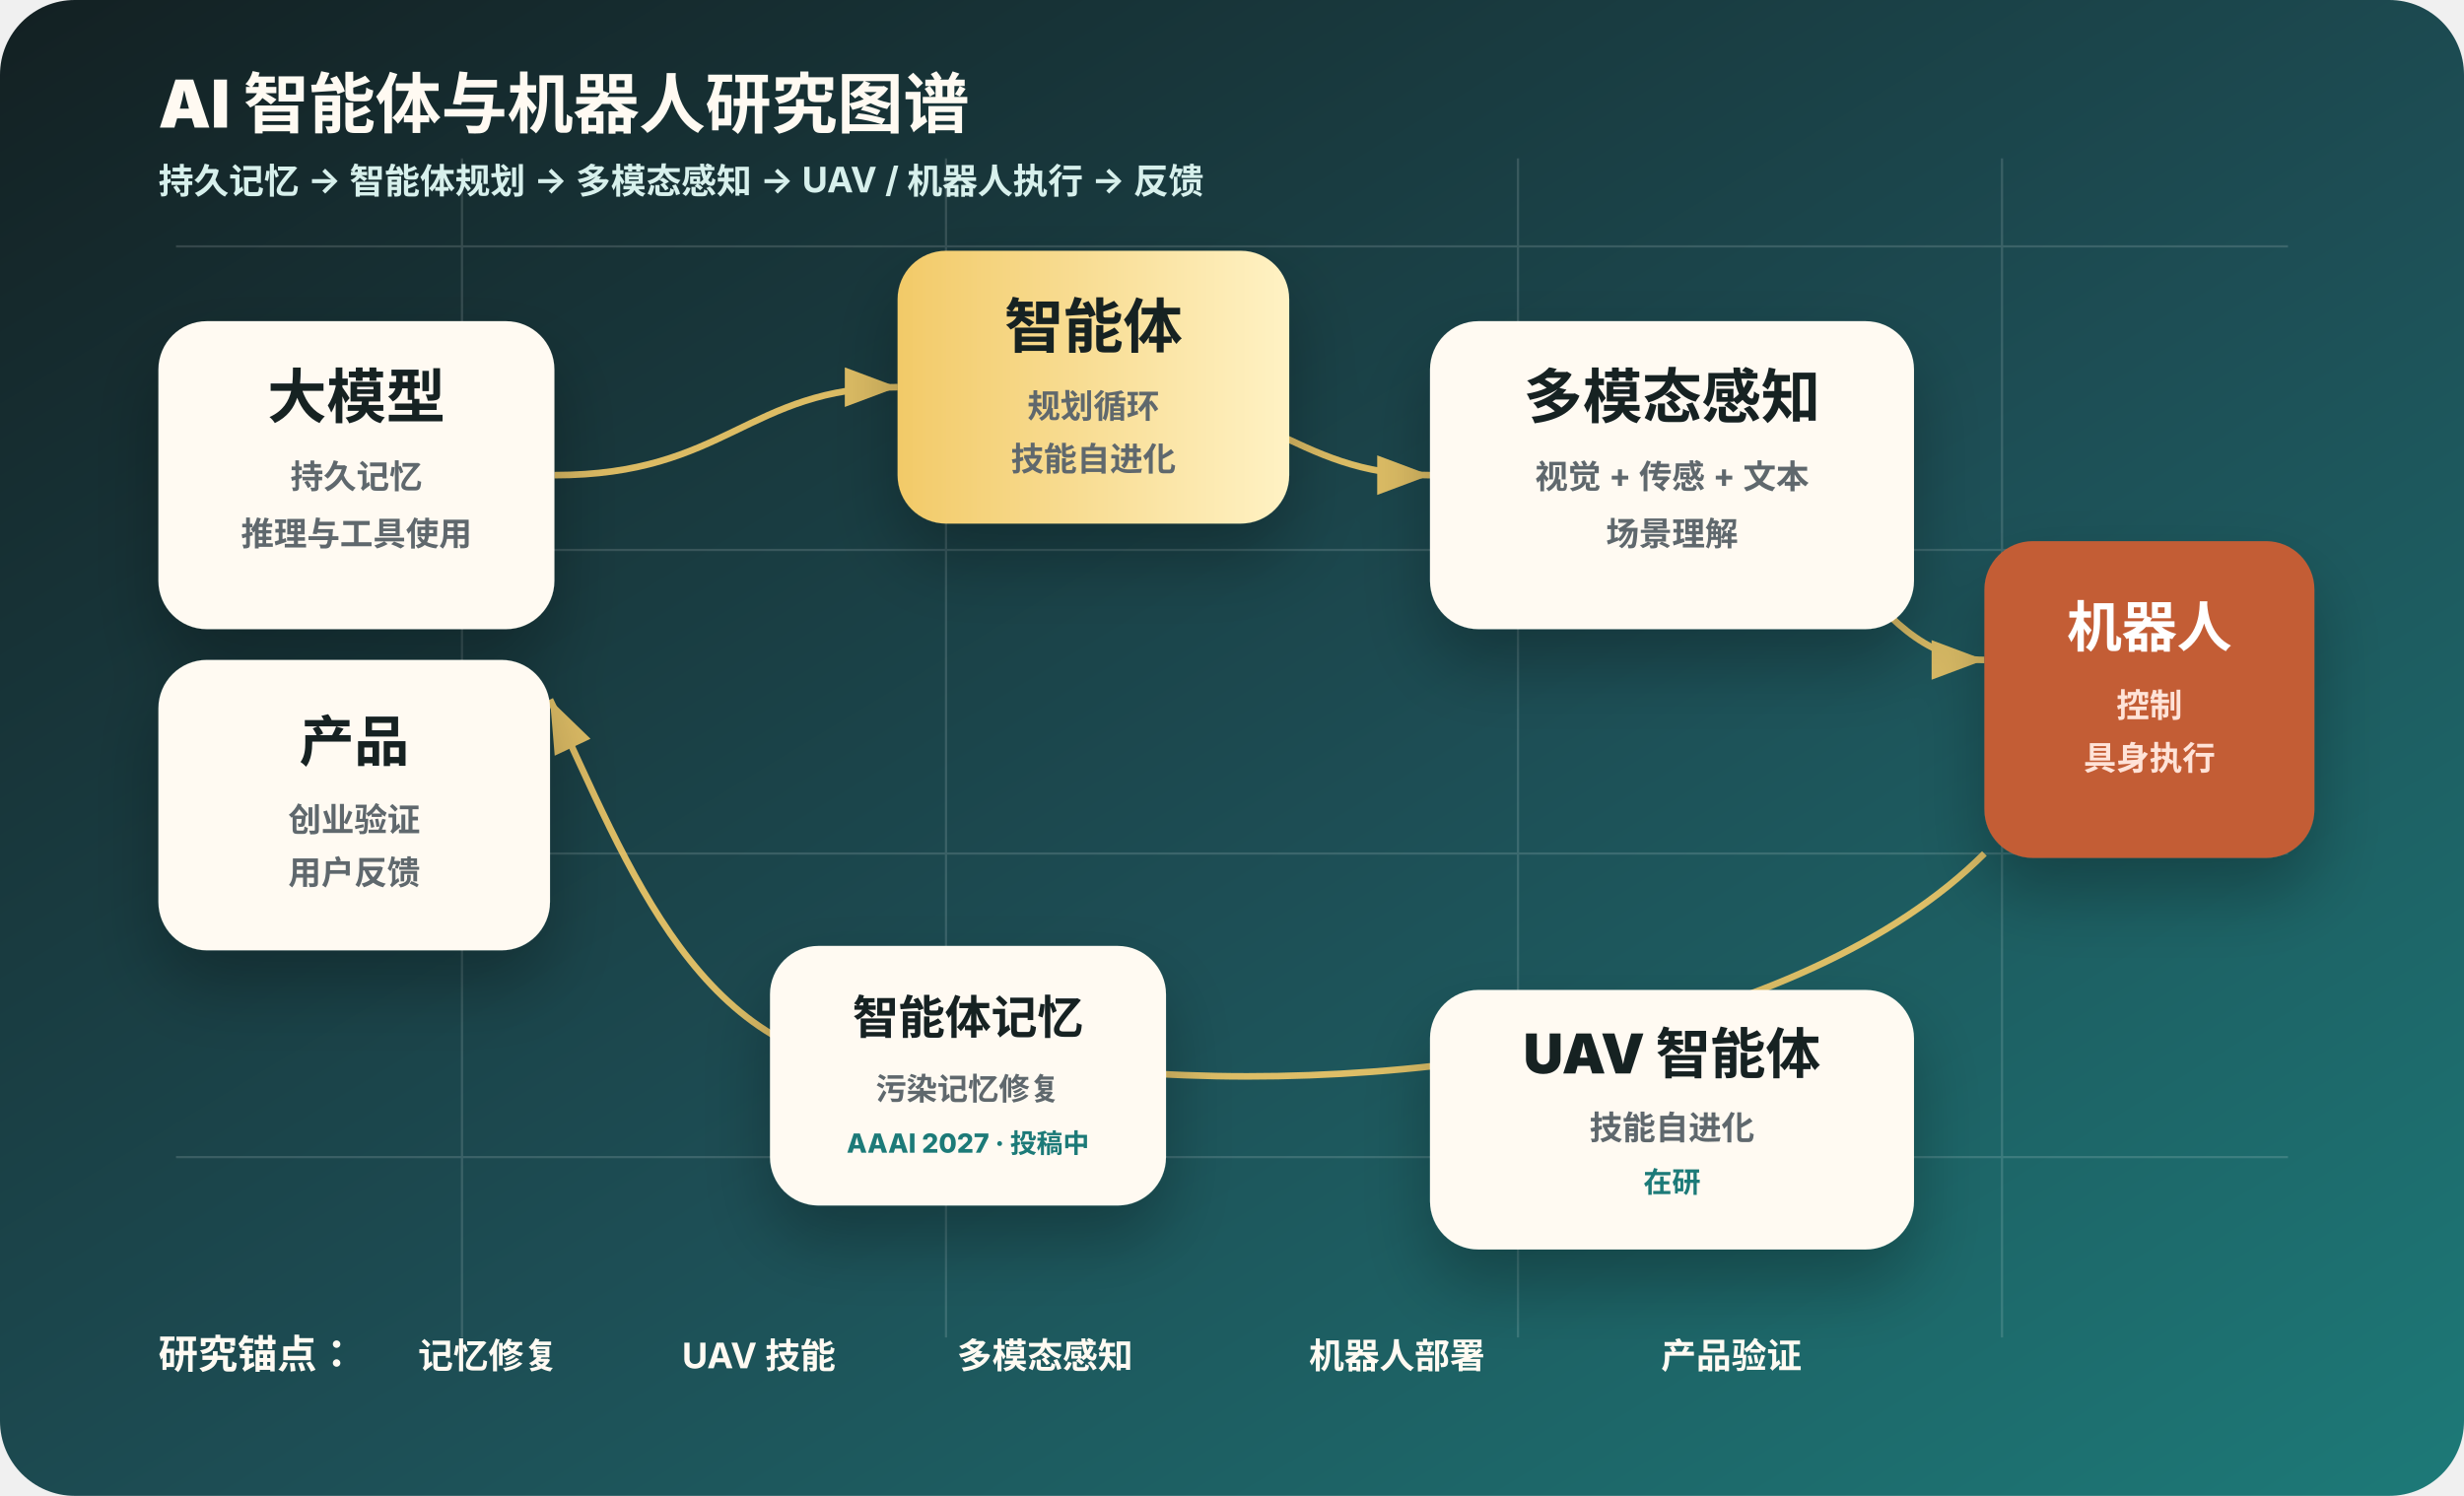
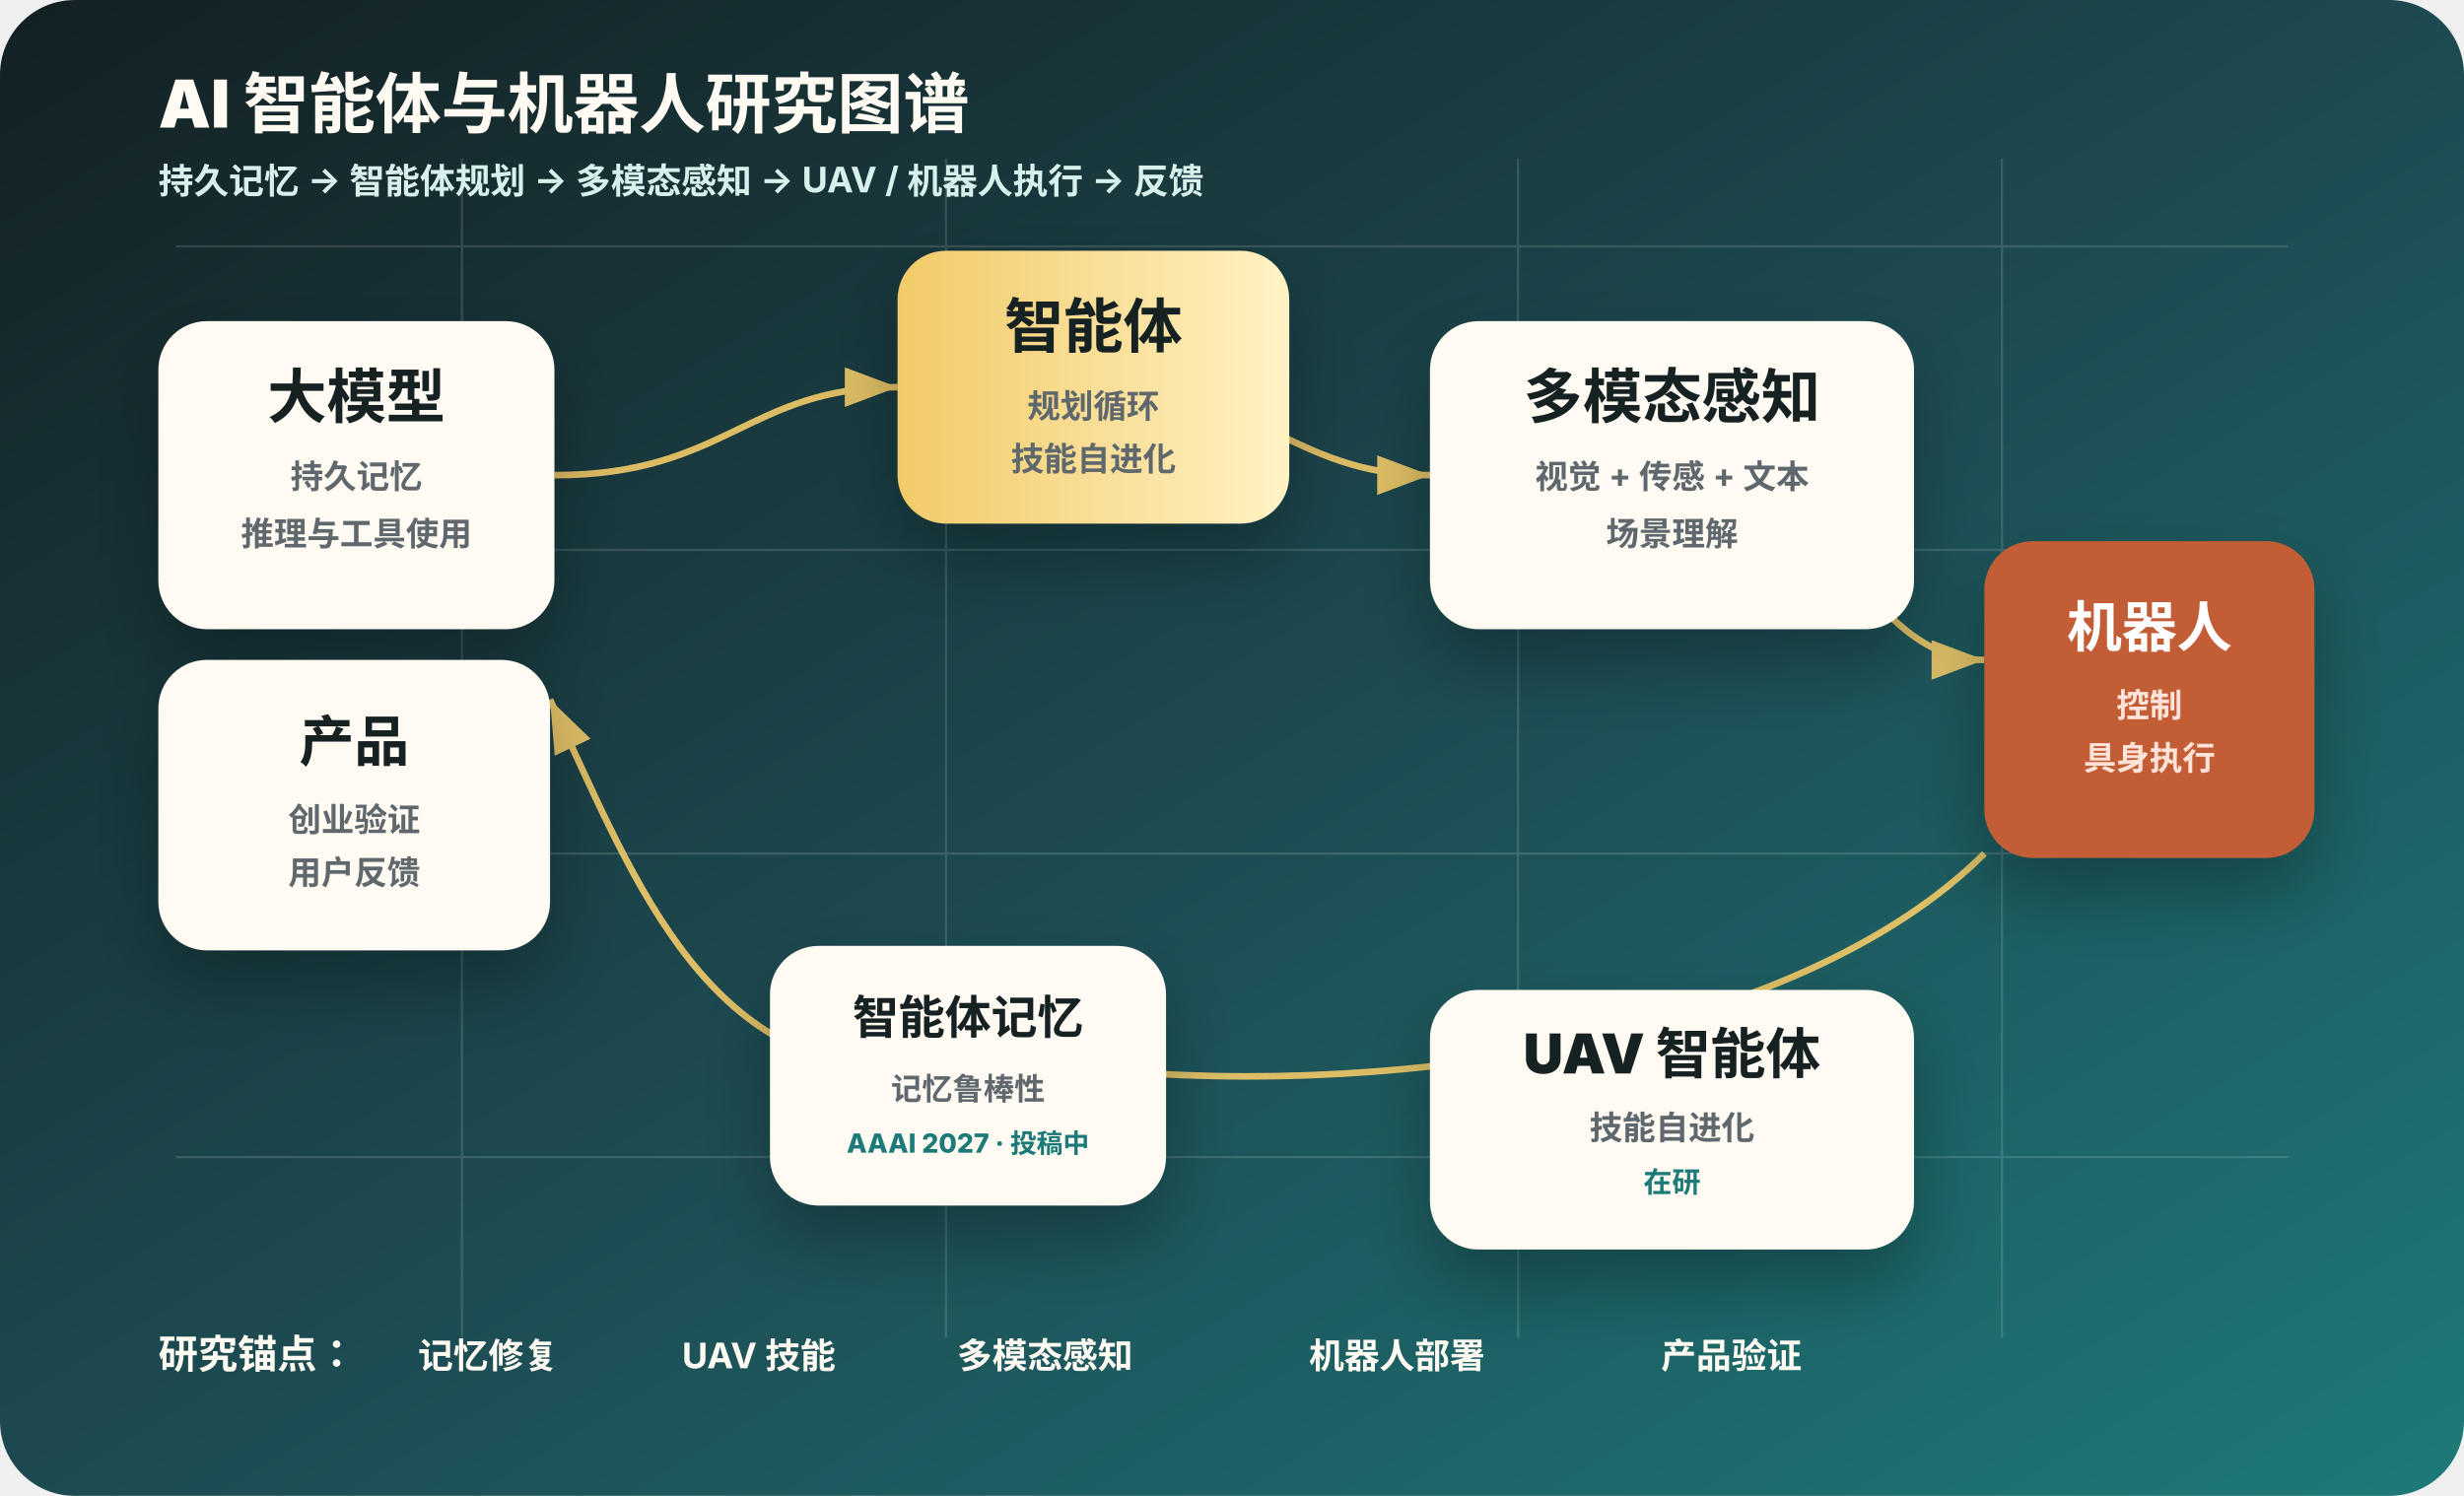
<svg xmlns="http://www.w3.org/2000/svg" viewBox="0 0 1120 680" role="img" aria-labelledby="title desc">
  <defs>
    <linearGradient id="bg" x1="0" x2="1" y1="0" y2="1">
      <stop offset="0" stop-color="#132022" />
      <stop offset=".55" stop-color="#1d4e55" />
      <stop offset="1" stop-color="#1d7a78" />
    </linearGradient>
    <linearGradient id="gold" x1="0" x2="1">
      <stop offset="0" stop-color="#f2ca68" />
      <stop offset="1" stop-color="#fff2c4" />
    </linearGradient>
    <filter id="shadow" x="-20%" y="-20%" width="140%" height="140%">
      <feDropShadow dx="0" dy="16" stdDeviation="16" flood-color="#000" flood-opacity=".28" />
    </filter>
    <marker id="arrow" markerWidth="10" markerHeight="10" refX="8" refY="3" orient="auto">
      <path d="M0,0 L8,3 L0,6 Z" fill="#f2ca68" />
    </marker>
  </defs>
  <rect width="1120" height="680" rx="34" fill="url(#bg)" />
  <g opacity=".14" stroke="#fff" fill="none">
    <path d="M80 112 H1040" />
    <path d="M80 250 H1040" />
    <path d="M80 388 H1040" />
    <path d="M80 526 H1040" />
    <path d="M210 72 V608" />
    <path d="M430 72 V608" />
    <path d="M690 72 V608" />
    <path d="M910 72 V608" />
  </g>
  <text x="72" y="58" font-family="-apple-system, BlinkMacSystemFont, 'PingFang SC', 'Microsoft YaHei', sans-serif" font-size="30" font-weight="850" fill="#fffaf2">AI 智能体与机器人研究图谱</text>
  <text x="72" y="88" font-family="-apple-system, BlinkMacSystemFont, 'PingFang SC', 'Microsoft YaHei', sans-serif" font-size="16" font-weight="650" fill="#d7f0ec">持久记忆 → 智能体规划 → 多模态感知 → UAV / 机器人执行 → 反馈</text>
  <g stroke="#f2ca68" stroke-width="3" marker-end="url(#arrow)" fill="none" opacity=".9">
    <path d="M252 216 C330 216 340 176 408 176" />
    <path d="M492 176 C574 176 586 216 650 216" />
    <path d="M764 216 C835 216 846 300 902 300" />
    <path d="M902 388 C820 470 640 500 498 486" />
    <path d="M410 486 C318 486 286 394 250 318" />
  </g>
  <g font-family="-apple-system, BlinkMacSystemFont, 'PingFang SC', 'Microsoft YaHei', sans-serif" filter="url(#shadow)">
    <rect x="72" y="146" width="180" height="140" rx="22" fill="#fffaf2" />
    <text x="162" y="190" text-anchor="middle" font-size="27" font-weight="850" fill="#172024">大模型</text>
    <text x="162" y="222" text-anchor="middle" font-size="15" font-weight="700" fill="#5f676d">持久记忆</text>
    <text x="162" y="248" text-anchor="middle" font-size="15" font-weight="700" fill="#5f676d">推理与工具使用</text>
    <rect x="408" y="114" width="178" height="124" rx="22" fill="url(#gold)" />
    <text x="497" y="158" text-anchor="middle" font-size="27" font-weight="850" fill="#172024">智能体</text>
    <text x="497" y="190" text-anchor="middle" font-size="15" font-weight="700" fill="#5f676d">规划循环</text>
    <text x="497" y="214" text-anchor="middle" font-size="15" font-weight="700" fill="#5f676d">技能自进化</text>
    <rect x="650" y="146" width="220" height="140" rx="22" fill="#fffaf2" />
    <text x="760" y="190" text-anchor="middle" font-size="27" font-weight="850" fill="#172024">多模态感知</text>
    <text x="760" y="222" text-anchor="middle" font-size="15" font-weight="700" fill="#5f676d">视觉 + 传感 + 文本</text>
    <text x="760" y="248" text-anchor="middle" font-size="15" font-weight="700" fill="#5f676d">场景理解</text>
    <rect x="902" y="246" width="150" height="144" rx="22" fill="#c35d36" />
    <text x="977" y="294" text-anchor="middle" font-size="25" font-weight="850" fill="#fff">机器人</text>
    <text x="977" y="326" text-anchor="middle" font-size="15" font-weight="700" fill="#ffe3d8">控制</text>
    <text x="977" y="350" text-anchor="middle" font-size="15" font-weight="700" fill="#ffe3d8">具身执行</text>
    <rect x="650" y="450" width="220" height="118" rx="22" fill="#fffaf2" />
    <text x="760" y="488" text-anchor="middle" font-size="25" font-weight="850" fill="#172024">UAV 智能体</text>
    <text x="760" y="518" text-anchor="middle" font-size="15" font-weight="700" fill="#5f676d">技能自进化</text>
    <text x="760" y="542" text-anchor="middle" font-size="13" font-weight="800" fill="#1d7a78">在研</text>
    <rect x="350" y="430" width="180" height="118" rx="22" fill="#fffaf2" />
    <text x="440" y="470" text-anchor="middle" font-size="21" font-weight="850" fill="#172024">智能体记忆</text>
-     <text x="440" y="500" text-anchor="middle" font-size="14" font-weight="700" fill="#5f676d">污染记忆修复</text>
+     <text x="440" y="500" text-anchor="middle" font-size="14" font-weight="700" fill="#5f676d">记忆鲁棒性</text>
    <text x="440" y="524" text-anchor="middle" font-size="12" font-weight="800" fill="#1d7a78">AAAI 2027 · 投稿中</text>
    <rect x="72" y="300" width="178" height="132" rx="22" fill="#fffaf2" />
    <text x="161" y="346" text-anchor="middle" font-size="25" font-weight="850" fill="#172024">产品</text>
    <text x="161" y="378" text-anchor="middle" font-size="15" font-weight="700" fill="#5f676d">创业验证</text>
    <text x="161" y="402" text-anchor="middle" font-size="15" font-weight="700" fill="#5f676d">用户反馈</text>
  </g>
  <g font-family="-apple-system, BlinkMacSystemFont, 'PingFang SC', 'Microsoft YaHei', sans-serif" fill="#fffaf2">
    <text x="72" y="622" font-size="18" font-weight="800">研究锚点：</text>
    <text x="190" y="622" font-size="16" font-weight="650">记忆修复</text>
    <text x="310" y="622" font-size="16" font-weight="650">UAV 技能</text>
    <text x="435" y="622" font-size="16" font-weight="650">多模态感知</text>
    <text x="595" y="622" font-size="16" font-weight="650">机器人部署</text>
    <text x="755" y="622" font-size="16" font-weight="650">产品验证</text>
  </g>
</svg>
